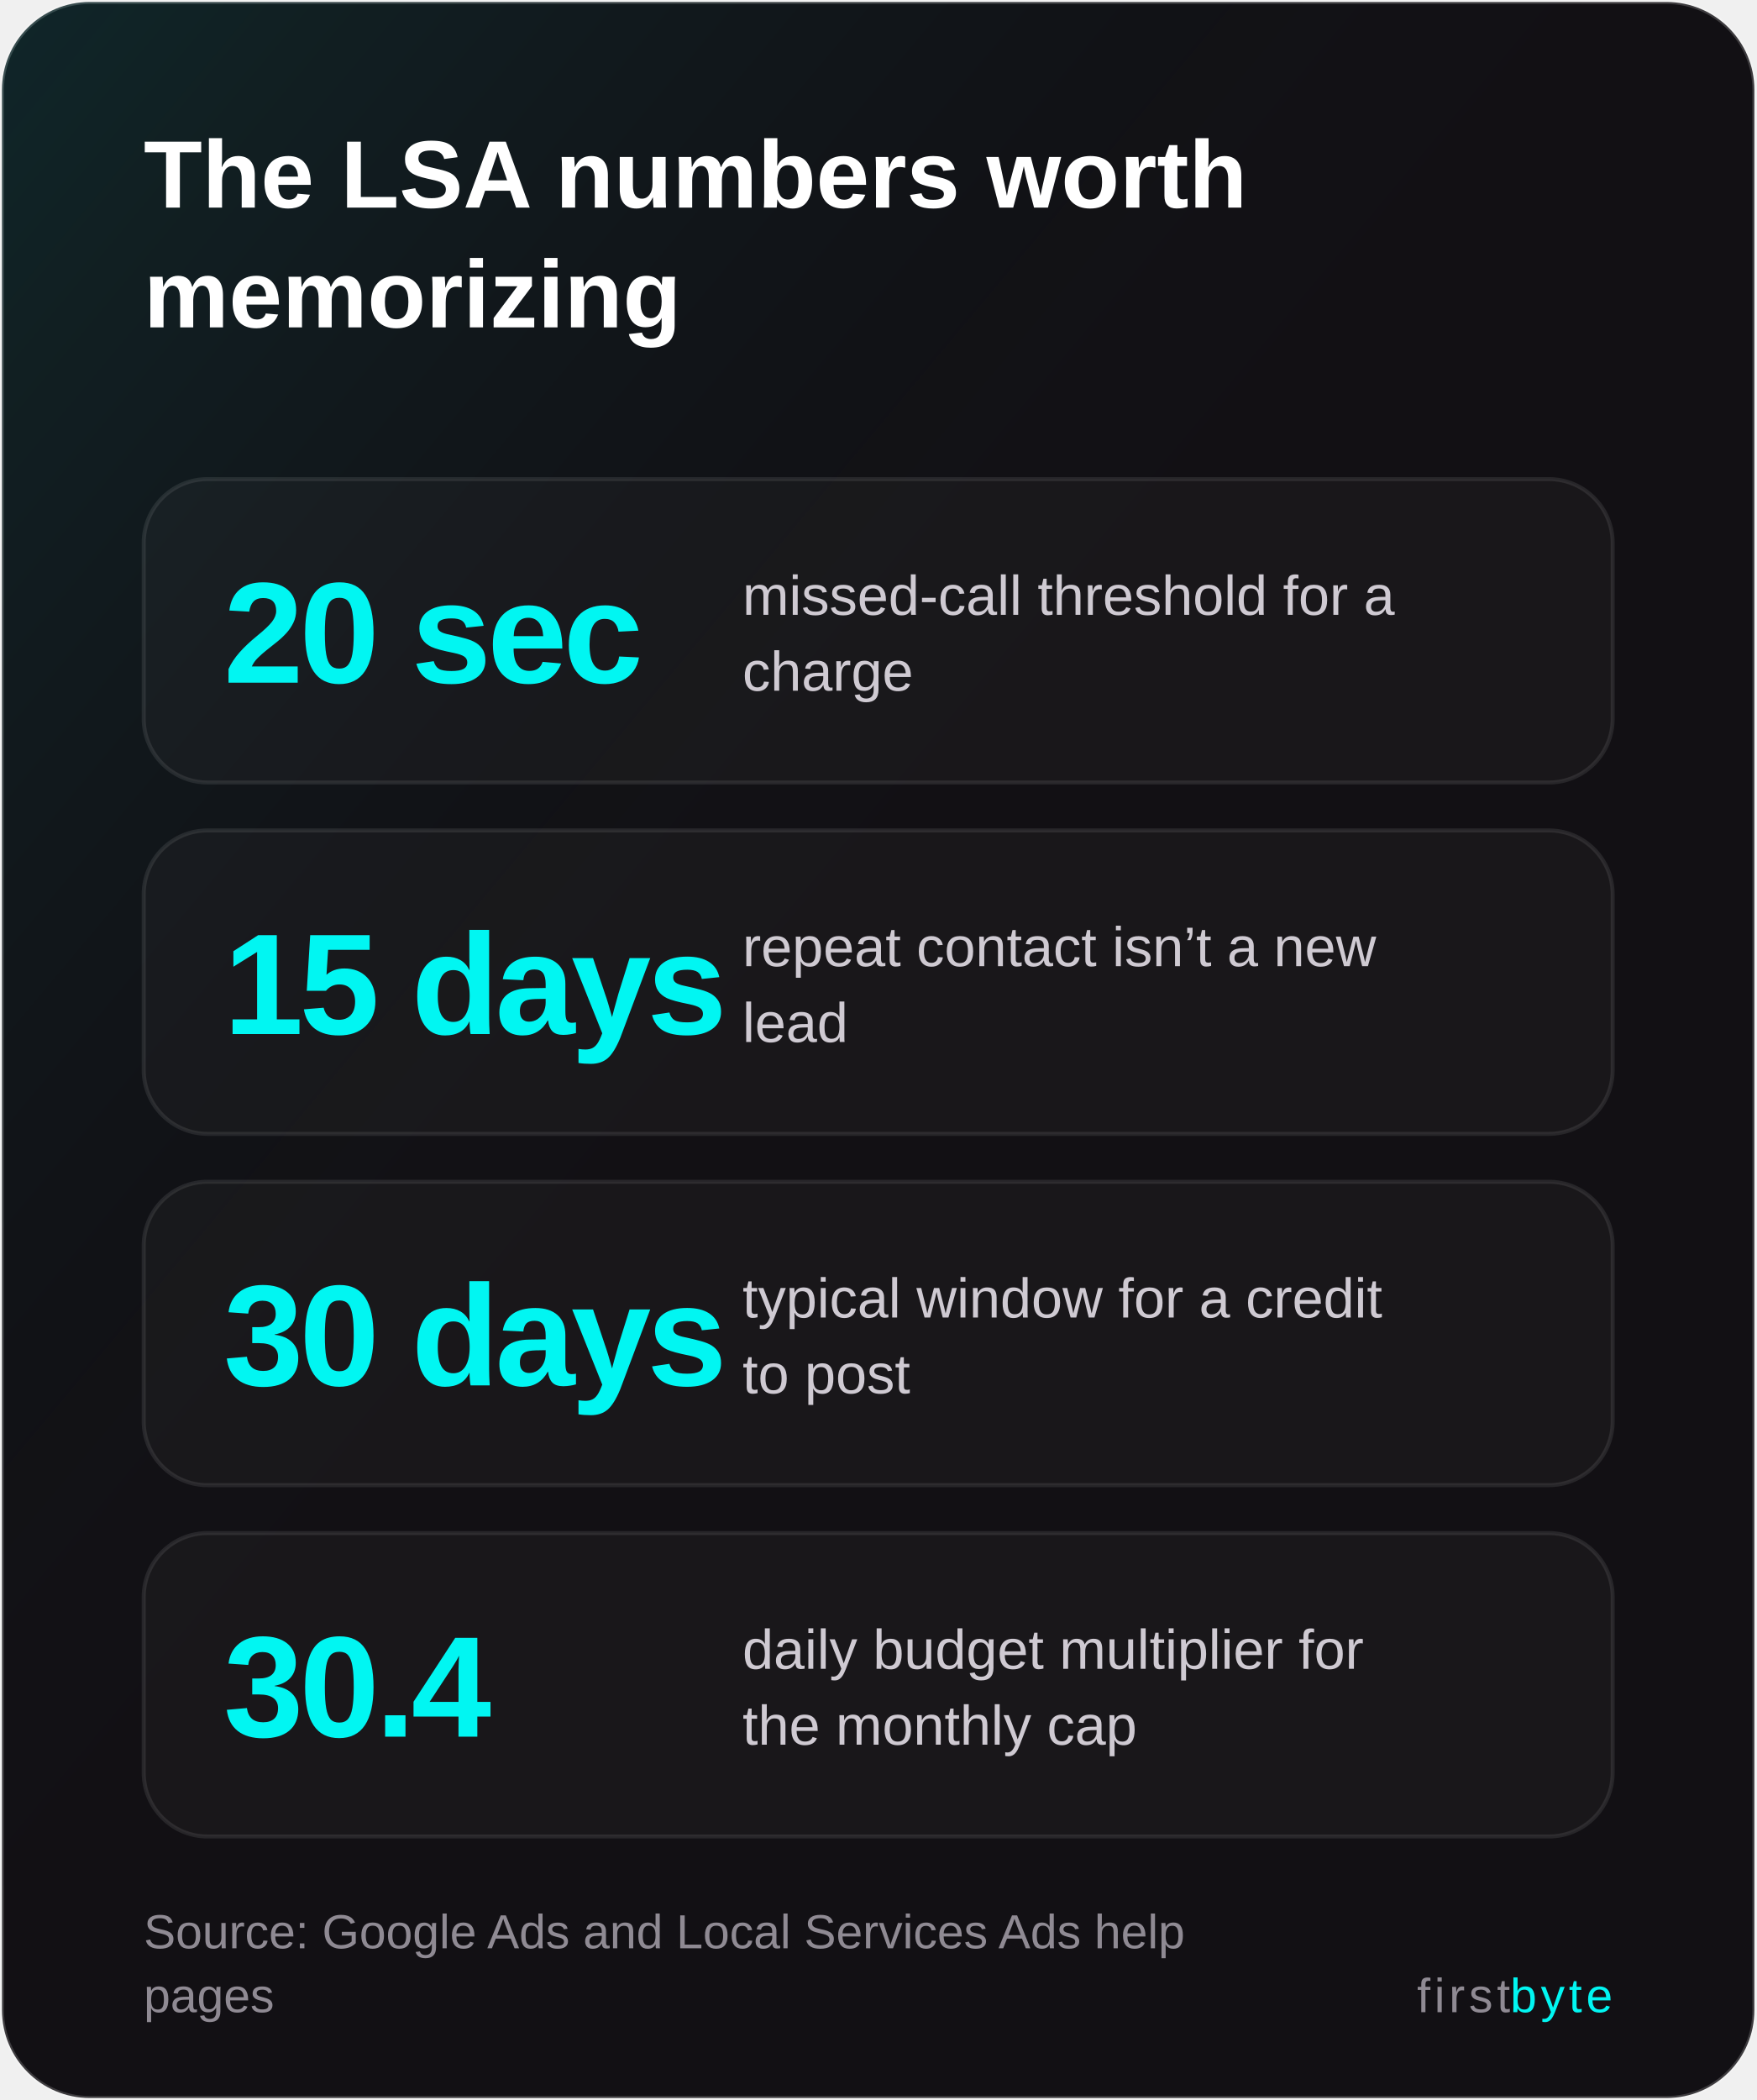
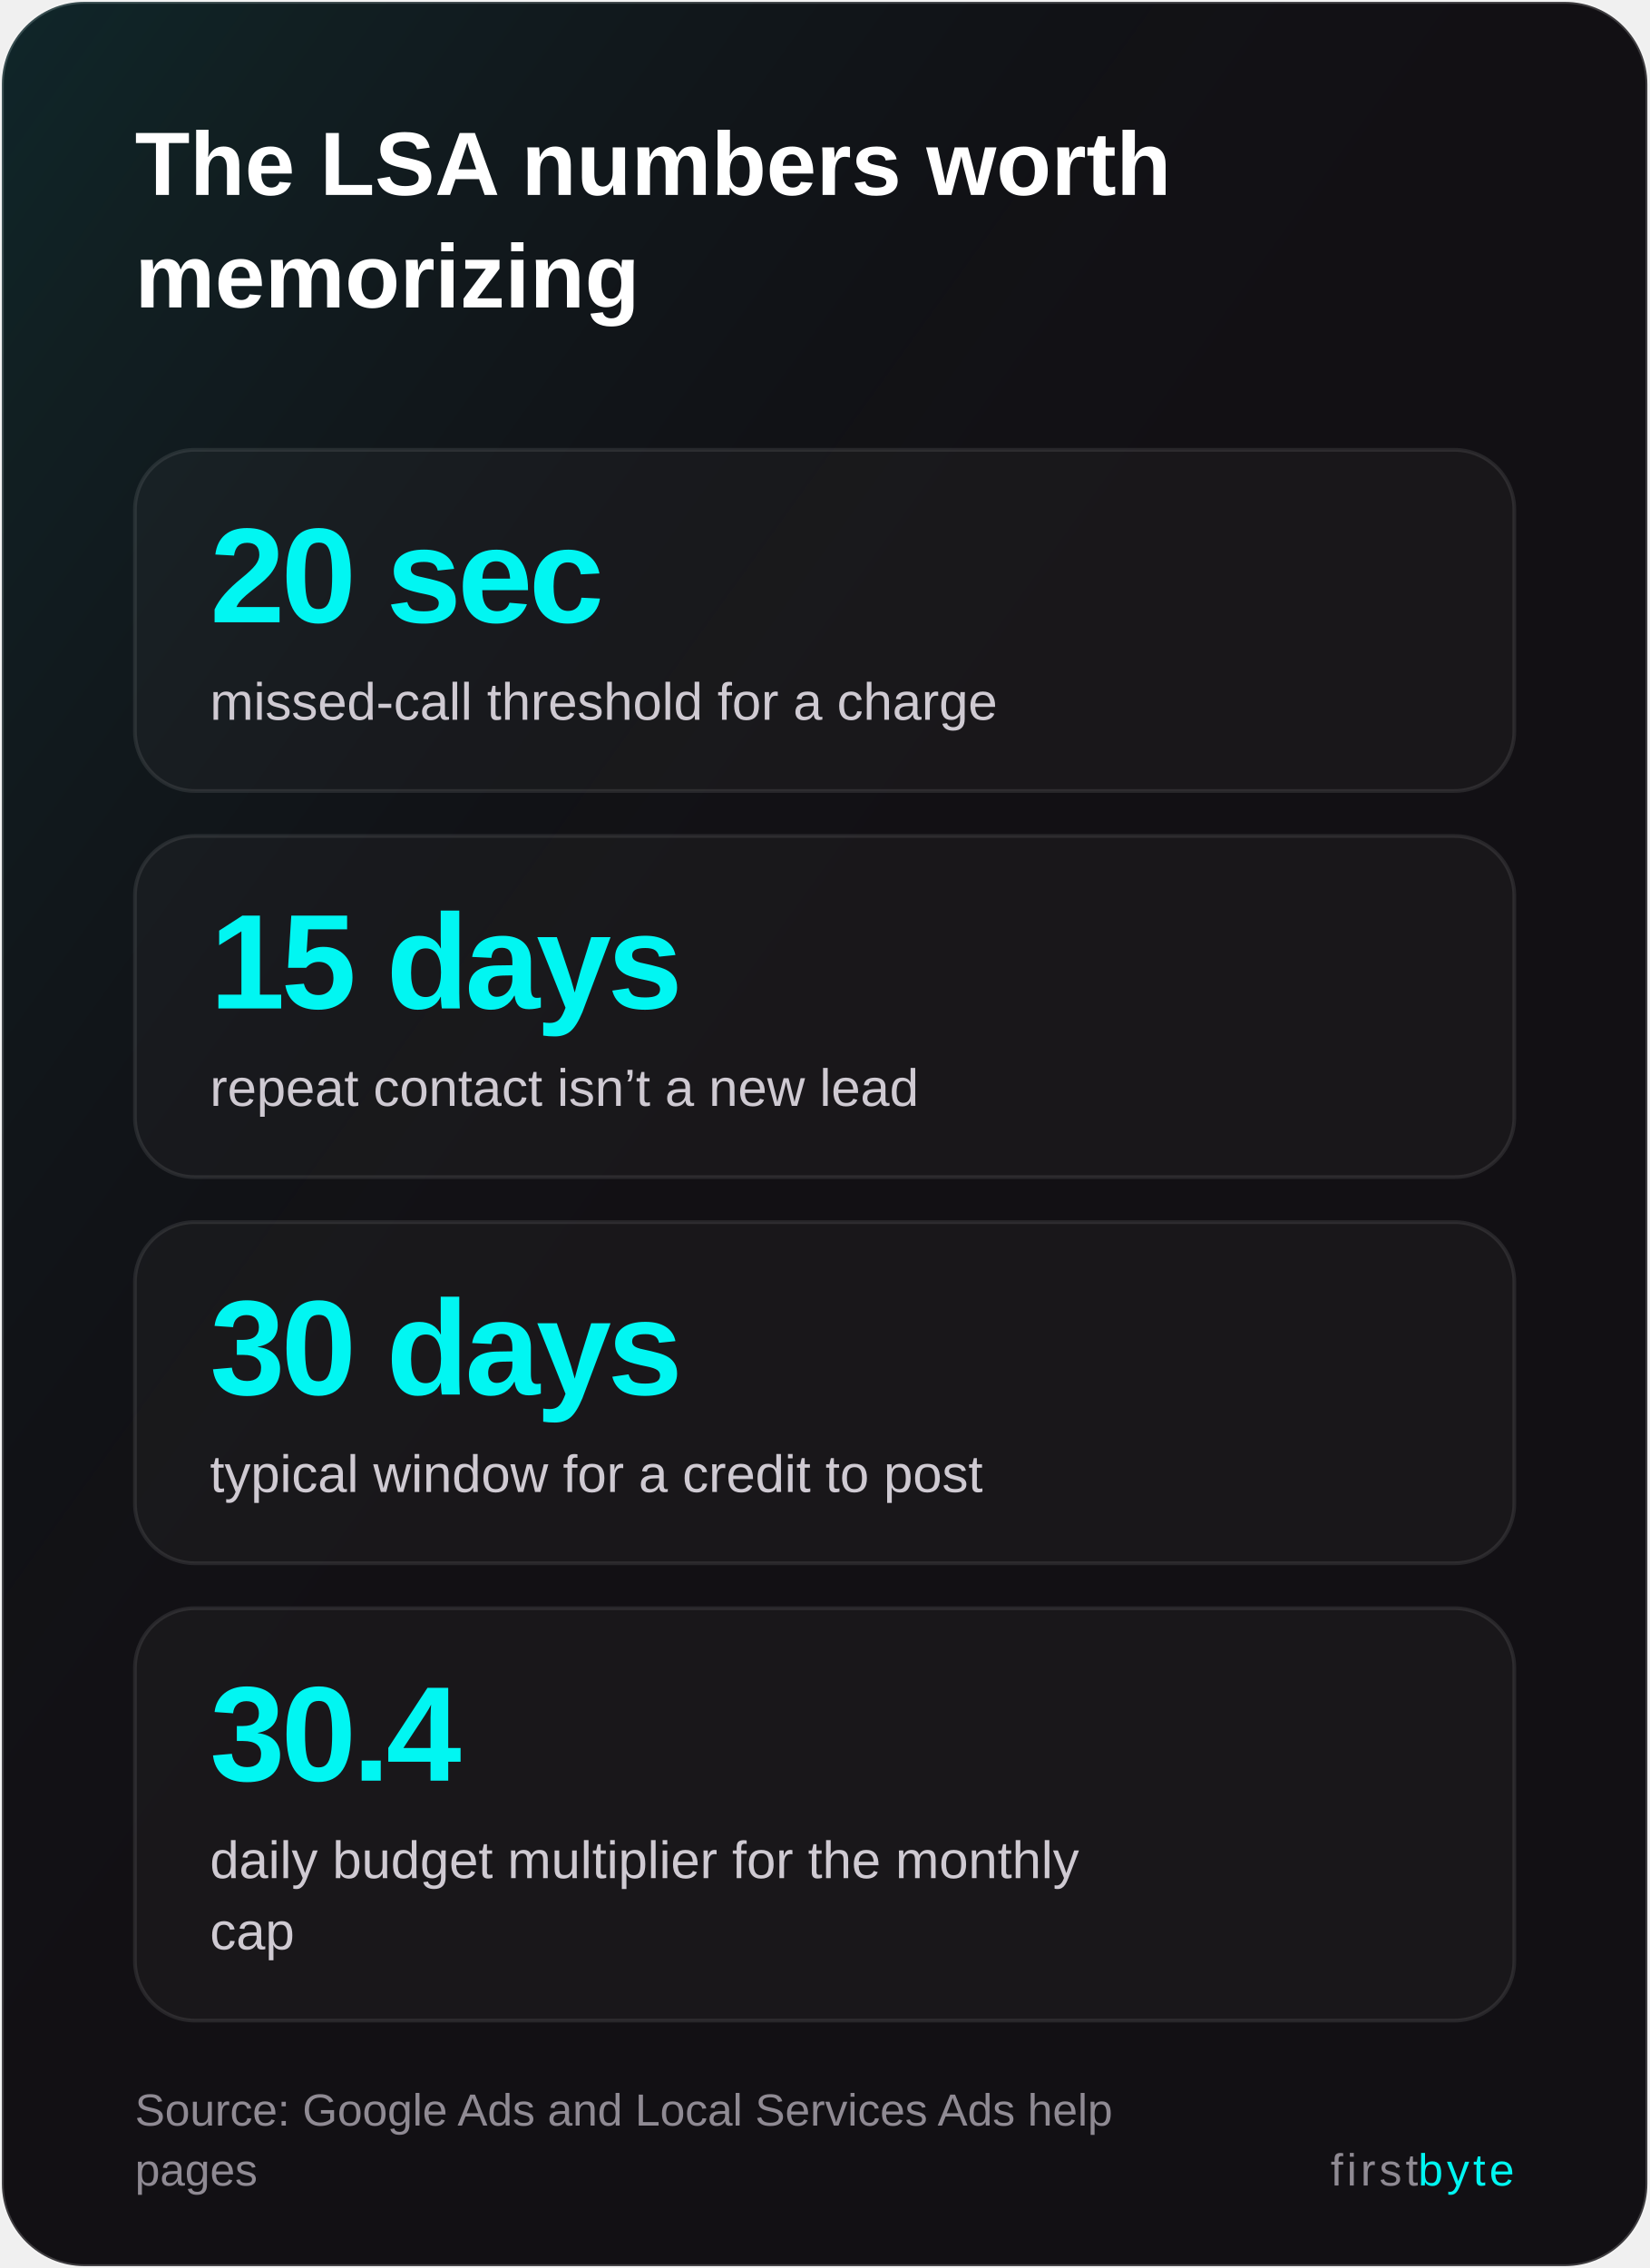
- <svg xmlns="http://www.w3.org/2000/svg" viewBox="0 0 440 526" width="440" height="526" role="img" aria-labelledby="t127179">
+ <svg xmlns="http://www.w3.org/2000/svg" viewBox="0 0 440 605" width="440" height="605" role="img" aria-labelledby="t38518">
  <defs>
-     <linearGradient id="g127179" x1="0" y1="0" x2="1" y2="1">
+     <linearGradient id="g38518" x1="0" y1="0" x2="1" y2="1">
      <stop offset="0" stop-color="#01f6f2" stop-opacity=".10" />
      <stop offset=".5" stop-color="#121014" stop-opacity="0" />
    </linearGradient>
-     <linearGradient id="bar127179" x1="0" y1="0" x2="1" y2="0">
+     <linearGradient id="bar38518" x1="0" y1="0" x2="1" y2="0">
      <stop offset="0" stop-color="#01f6f2" />
      <stop offset="1" stop-color="#3ad7ff" />
    </linearGradient>
  </defs>
-   <rect x=".5" y=".5" width="439" height="525" rx="22" fill="#121014" stroke="rgba(255,255,255,.18)" />
-   <rect x=".5" y=".5" width="439" height="525" rx="22" fill="url(#g127179)" />
+   <rect x=".5" y=".5" width="439" height="604" rx="22" fill="#121014" stroke="rgba(255,255,255,.18)" />
+   <rect x=".5" y=".5" width="439" height="604" rx="22" fill="url(#g38518)" />
  <text x="36" y="52" fill="#ffffff" font-family="'Funnel Display', Figtree, 'Helvetica Neue', Arial, sans-serif" font-size="24" font-weight="600">
    <tspan x="36" dy="0">The LSA numbers worth</tspan>
    <tspan x="36" dy="30">memorizing</tspan>
  </text>
-   <rect x="36" y="120" width="368" height="76" rx="16" fill="rgba(255,255,255,.03)" stroke="rgba(255,255,255,.09)" />
-   <text x="56" y="171" fill="#01f6f2" font-family="'Funnel Display', Figtree, 'Helvetica Neue', Arial, sans-serif" font-size="36" font-weight="600" letter-spacing="-1">20 sec</text>
-   <text x="186" y="154" fill="#cfcad2" font-family="Figtree, 'Helvetica Neue', Arial, sans-serif" font-size="14">
-     <tspan x="186" dy="0">missed-call threshold for a</tspan>
-     <tspan x="186" dy="19">charge</tspan>
+   <rect x="36" y="120" width="368" height="91" rx="16" fill="rgba(255,255,255,.03)" stroke="rgba(255,255,255,.09)" />
+   <text x="56" y="166" fill="#01f6f2" font-family="'Funnel Display', Figtree, 'Helvetica Neue', Arial, sans-serif" font-size="36" font-weight="600" letter-spacing="-1">20 sec</text>
+   <text x="56" y="192" fill="#cfcad2" font-family="Figtree, 'Helvetica Neue', Arial, sans-serif" font-size="14">
+     <tspan x="56" dy="0">missed-call threshold for a charge</tspan>
  </text>
-   <rect x="36" y="208" width="368" height="76" rx="16" fill="rgba(255,255,255,.03)" stroke="rgba(255,255,255,.09)" />
-   <text x="56" y="259" fill="#01f6f2" font-family="'Funnel Display', Figtree, 'Helvetica Neue', Arial, sans-serif" font-size="36" font-weight="600" letter-spacing="-1">15 days</text>
-   <text x="186" y="242" fill="#cfcad2" font-family="Figtree, 'Helvetica Neue', Arial, sans-serif" font-size="14">
-     <tspan x="186" dy="0">repeat contact isn’t a new</tspan>
-     <tspan x="186" dy="19">lead</tspan>
+   <rect x="36" y="223" width="368" height="91" rx="16" fill="rgba(255,255,255,.03)" stroke="rgba(255,255,255,.09)" />
+   <text x="56" y="269" fill="#01f6f2" font-family="'Funnel Display', Figtree, 'Helvetica Neue', Arial, sans-serif" font-size="36" font-weight="600" letter-spacing="-1">15 days</text>
+   <text x="56" y="295" fill="#cfcad2" font-family="Figtree, 'Helvetica Neue', Arial, sans-serif" font-size="14">
+     <tspan x="56" dy="0">repeat contact isn’t a new lead</tspan>
  </text>
-   <rect x="36" y="296" width="368" height="76" rx="16" fill="rgba(255,255,255,.03)" stroke="rgba(255,255,255,.09)" />
-   <text x="56" y="347" fill="#01f6f2" font-family="'Funnel Display', Figtree, 'Helvetica Neue', Arial, sans-serif" font-size="36" font-weight="600" letter-spacing="-1">30 days</text>
-   <text x="186" y="330" fill="#cfcad2" font-family="Figtree, 'Helvetica Neue', Arial, sans-serif" font-size="14">
-     <tspan x="186" dy="0">typical window for a credit</tspan>
-     <tspan x="186" dy="19">to post</tspan>
+   <rect x="36" y="326" width="368" height="91" rx="16" fill="rgba(255,255,255,.03)" stroke="rgba(255,255,255,.09)" />
+   <text x="56" y="372" fill="#01f6f2" font-family="'Funnel Display', Figtree, 'Helvetica Neue', Arial, sans-serif" font-size="36" font-weight="600" letter-spacing="-1">30 days</text>
+   <text x="56" y="398" fill="#cfcad2" font-family="Figtree, 'Helvetica Neue', Arial, sans-serif" font-size="14">
+     <tspan x="56" dy="0">typical window for a credit to post</tspan>
  </text>
-   <rect x="36" y="384" width="368" height="76" rx="16" fill="rgba(255,255,255,.03)" stroke="rgba(255,255,255,.09)" />
-   <text x="56" y="435" fill="#01f6f2" font-family="'Funnel Display', Figtree, 'Helvetica Neue', Arial, sans-serif" font-size="36" font-weight="600" letter-spacing="-1">30.4</text>
-   <text x="186" y="418" fill="#cfcad2" font-family="Figtree, 'Helvetica Neue', Arial, sans-serif" font-size="14">
-     <tspan x="186" dy="0">daily budget multiplier for</tspan>
-     <tspan x="186" dy="19">the monthly cap</tspan>
+   <rect x="36" y="429" width="368" height="110" rx="16" fill="rgba(255,255,255,.03)" stroke="rgba(255,255,255,.09)" />
+   <text x="56" y="475" fill="#01f6f2" font-family="'Funnel Display', Figtree, 'Helvetica Neue', Arial, sans-serif" font-size="36" font-weight="600" letter-spacing="-1">30.4</text>
+   <text x="56" y="501" fill="#cfcad2" font-family="Figtree, 'Helvetica Neue', Arial, sans-serif" font-size="14">
+     <tspan x="56" dy="0">daily budget multiplier for the monthly</tspan>
+     <tspan x="56" dy="19">cap</tspan>
  </text>
-   <text x="36" y="488" fill="#8f8a93" font-family="Figtree, 'Helvetica Neue', Arial, sans-serif" font-size="12">
+   <text x="36" y="567" fill="#8f8a93" font-family="Figtree, 'Helvetica Neue', Arial, sans-serif" font-size="12">
    <tspan x="36" dy="0">Source: Google Ads and Local Services Ads help</tspan>
    <tspan x="36" dy="16">pages</tspan>
  </text>
-   <text x="404" y="504" text-anchor="end" fill="#8f8a93" font-family="'Funnel Display', Figtree, 'Helvetica Neue', Arial, sans-serif" font-size="12" letter-spacing="1">first<tspan fill="#01f6f2">byte</tspan>
+   <text x="404" y="583" text-anchor="end" fill="#8f8a93" font-family="'Funnel Display', Figtree, 'Helvetica Neue', Arial, sans-serif" font-size="12" letter-spacing="1">first<tspan fill="#01f6f2">byte</tspan>
  </text>
</svg>
